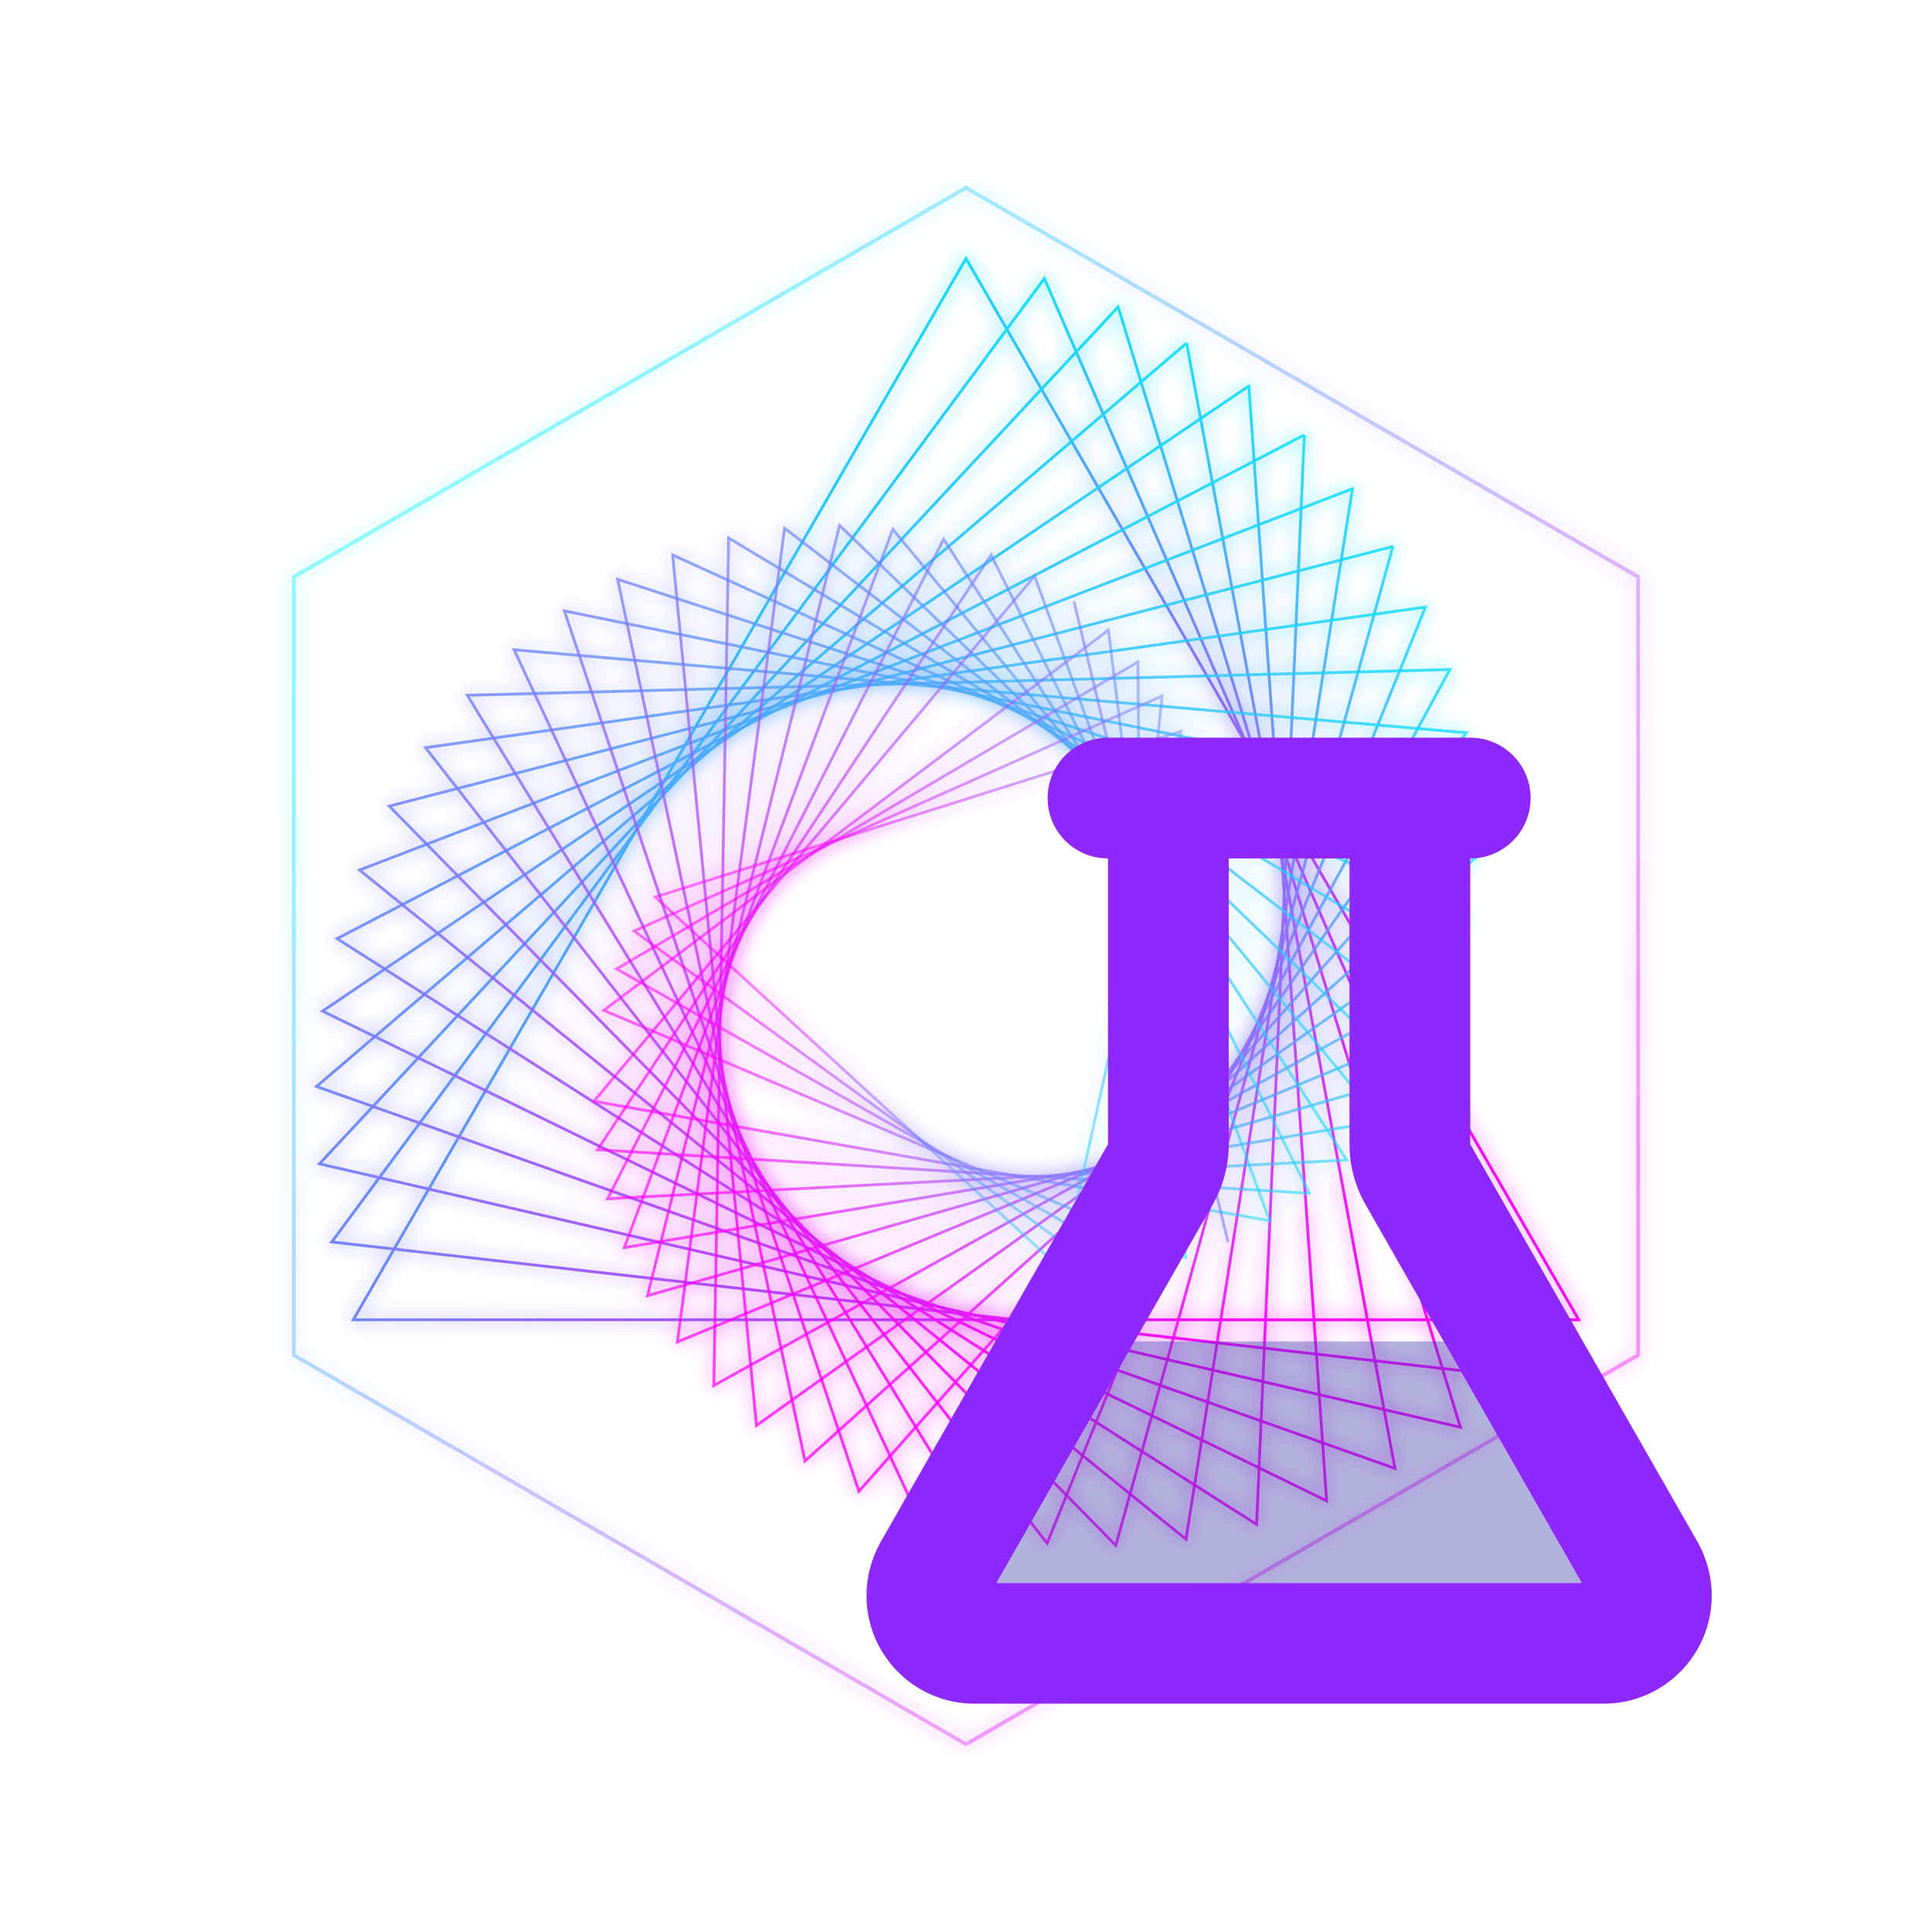
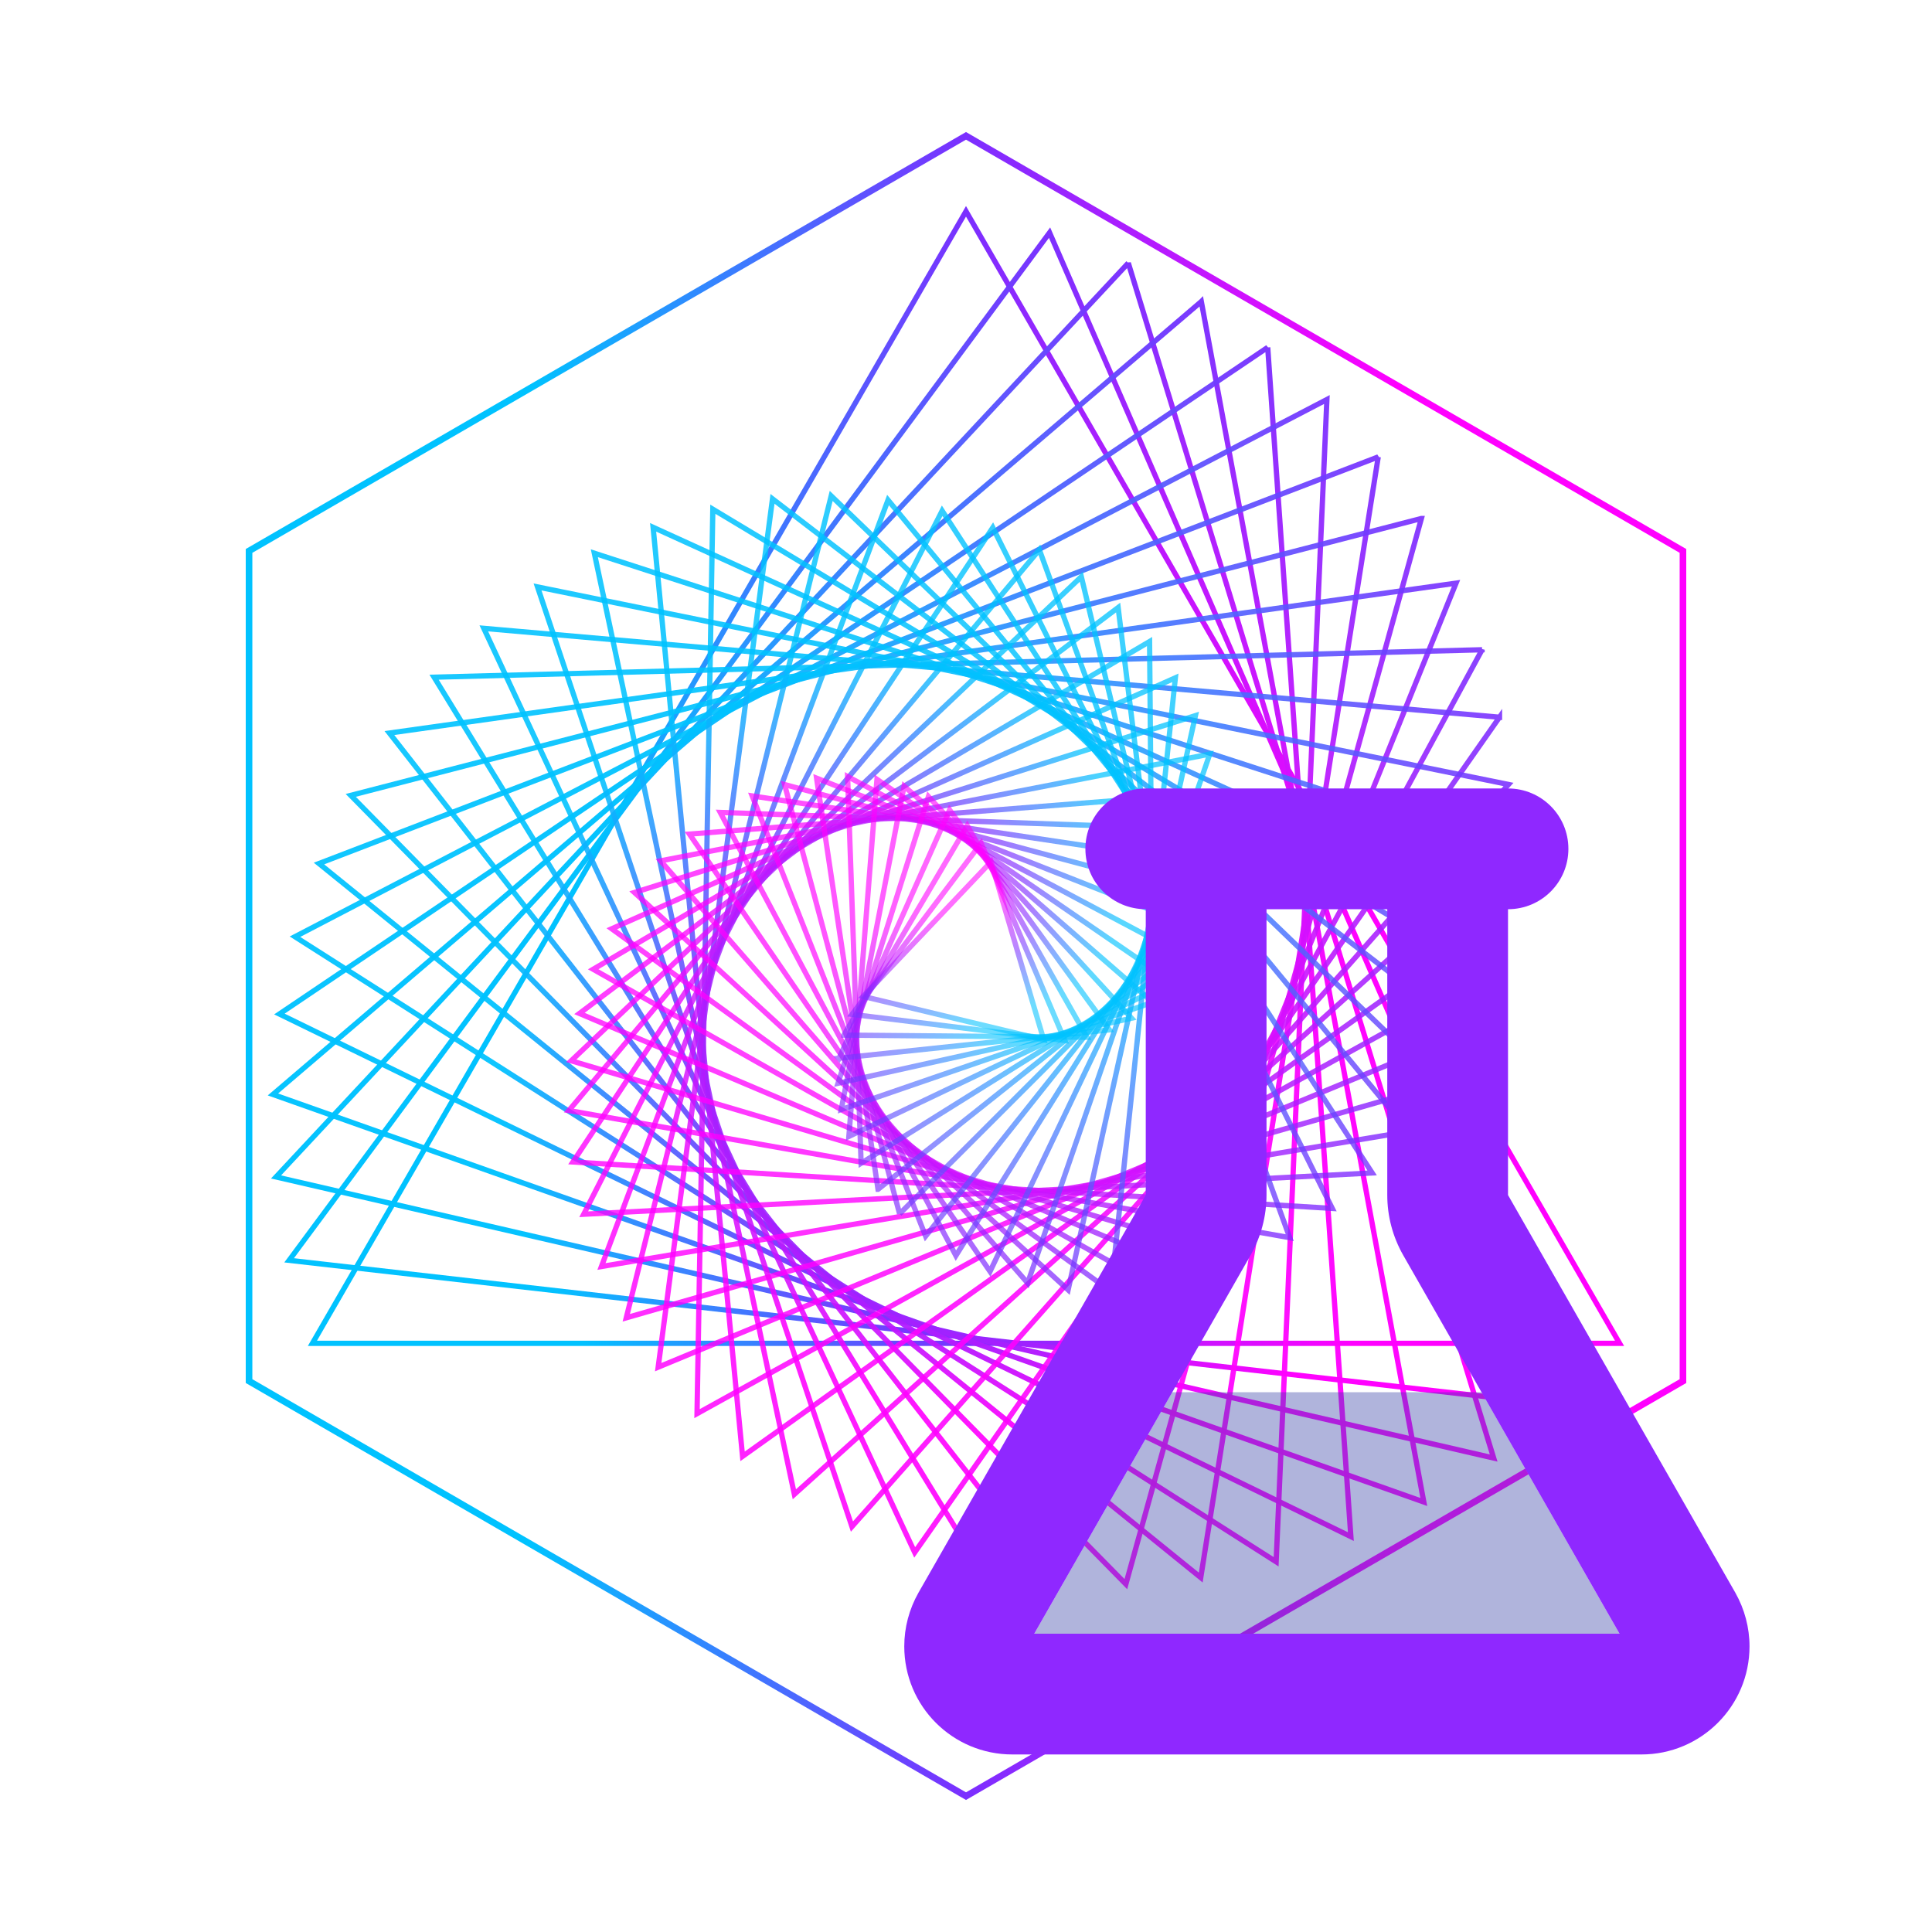
<svg xmlns="http://www.w3.org/2000/svg" id="Layer_1" data-name="Layer 1" viewBox="0 0 1024 1024">
  <defs>
    <style>
      .cls-1 {
-         opacity: .54;
-         stroke: url(#linear-gradient-25);
-         stroke-miterlimit: 4;
-         stroke-width: 1.5px;
-       }
- 
-       .cls-1, .cls-2, .cls-3, .cls-4, .cls-5, .cls-6, .cls-7, .cls-8, .cls-9, .cls-10, .cls-11, .cls-12, .cls-13, .cls-14, .cls-15, .cls-16, .cls-17, .cls-18, .cls-19, .cls-20, .cls-21, .cls-22, .cls-23, .cls-24, .cls-25, .cls-26, .cls-27 {
+         opacity: .58;
+         stroke: url(#linear-gradient-40);
+         stroke-miterlimit: 4;
+         stroke-width: 2.8px;
+       }
+ 
+       .cls-1, .cls-2, .cls-3, .cls-4, .cls-5, .cls-6, .cls-7, .cls-8, .cls-9, .cls-10, .cls-11, .cls-12, .cls-13, .cls-14, .cls-15, .cls-16, .cls-17, .cls-18, .cls-19, .cls-20, .cls-21, .cls-22, .cls-23, .cls-24, .cls-25, .cls-26, .cls-27, .cls-28, .cls-29, .cls-30, .cls-31, .cls-32, .cls-33, .cls-34, .cls-35, .cls-36, .cls-37, .cls-38, .cls-39, .cls-40, .cls-41 {
        fill: none;
      }

-       .cls-1, .cls-2, .cls-3, .cls-4, .cls-5, .cls-6, .cls-7, .cls-8, .cls-9, .cls-10, .cls-11, .cls-12, .cls-13, .cls-14, .cls-15, .cls-16, .cls-17, .cls-19, .cls-20, .cls-28, .cls-21, .cls-22, .cls-23, .cls-24, .cls-25, .cls-26, .cls-27 {
+       .cls-1, .cls-2, .cls-4, .cls-5, .cls-6, .cls-7, .cls-8, .cls-9, .cls-10, .cls-11, .cls-13, .cls-14, .cls-15, .cls-16, .cls-17, .cls-18, .cls-19, .cls-20, .cls-21, .cls-22, .cls-23, .cls-24, .cls-25, .cls-26, .cls-27, .cls-42, .cls-28, .cls-29, .cls-30, .cls-31, .cls-32, .cls-33, .cls-34, .cls-35, .cls-36, .cls-37, .cls-38, .cls-39, .cls-40, .cls-41 {
        isolation: isolate;
      }

      .cls-2 {
+         opacity: .97;
+         stroke: url(#linear-gradient-5);
+         stroke-miterlimit: 4;
+         stroke-width: 2.8px;
+       }
+ 
+       .cls-3 {
+         stroke: url(#linear-gradient-2);
+         stroke-width: 2.8px;
+       }
+ 
+       .cls-4 {
+         opacity: .7;
+         stroke: url(#linear-gradient-29);
+         stroke-miterlimit: 4;
+         stroke-width: 2.8px;
+       }
+ 
+       .cls-5 {
+         opacity: .63;
+         stroke: url(#linear-gradient-36);
+         stroke-miterlimit: 4;
+         stroke-width: 2.8px;
+       }
+ 
+       .cls-6 {
+         opacity: .66;
+         stroke: url(#linear-gradient-33);
+         stroke-miterlimit: 4;
+         stroke-width: 2.8px;
+       }
+ 
+       .cls-7 {
+         opacity: .89;
+         stroke: url(#linear-gradient-12);
+         stroke-miterlimit: 4;
+         stroke-width: 2.8px;
+       }
+ 
+       .cls-8 {
+         opacity: .6;
+         stroke: url(#linear-gradient-38);
+         stroke-miterlimit: 4;
+         stroke-width: 2.8px;
+       }
+ 
+       .cls-9 {
+         opacity: .94;
+         stroke: url(#linear-gradient-7);
+         stroke-miterlimit: 4;
+         stroke-width: 2.8px;
+       }
+ 
+       .cls-10 {
+         opacity: .69;
+         stroke: url(#linear-gradient-30);
+         stroke-miterlimit: 4;
+         stroke-width: 2.8px;
+       }
+ 
+       .cls-11 {
+         opacity: .92;
+         stroke: url(#linear-gradient-9);
+         stroke-miterlimit: 4;
+         stroke-width: 2.8px;
+       }
+ 
+       .cls-12 {
+         stroke: url(#linear-gradient);
+         stroke-width: 3.5px;
+       }
+ 
+       .cls-13 {
+         opacity: .8;
+         stroke: url(#linear-gradient-20);
+         stroke-miterlimit: 4;
+         stroke-width: 2.8px;
+       }
+ 
+       .cls-14 {
+         opacity: .76;
+         stroke: url(#linear-gradient-24);
+         stroke-miterlimit: 4;
+         stroke-width: 2.8px;
+       }
+ 
+       .cls-15 {
+         opacity: .88;
+         stroke: url(#linear-gradient-13);
+         stroke-miterlimit: 4;
+         stroke-width: 2.8px;
+       }
+ 
+       .cls-16 {
+         opacity: .59;
+         stroke: url(#linear-gradient-39);
+         stroke-miterlimit: 4;
+         stroke-width: 2.8px;
+       }
+ 
+       .cls-17 {
+         opacity: .73;
+         stroke: url(#linear-gradient-27);
+         stroke-miterlimit: 4;
+         stroke-width: 2.8px;
+       }
+ 
+       .cls-18 {
+         opacity: .83;
+         stroke: url(#linear-gradient-17);
+         stroke-miterlimit: 4;
+         stroke-width: 2.8px;
+       }
+ 
+       .cls-19 {
+         opacity: .57;
+         stroke: url(#linear-gradient-41);
+         stroke-miterlimit: 4;
+         stroke-width: 2.8px;
+       }
+ 
+       .cls-20 {
+         opacity: .65;
+         stroke: url(#linear-gradient-34);
+         stroke-miterlimit: 4;
+         stroke-width: 2.8px;
+       }
+ 
+       .cls-21 {
+         opacity: .67;
+         stroke: url(#linear-gradient-32);
+         stroke-miterlimit: 4;
+         stroke-width: 2.8px;
+       }
+ 
+       .cls-22 {
+         opacity: .81;
+         stroke: url(#linear-gradient-19);
+         stroke-miterlimit: 4;
+         stroke-width: 2.8px;
+       }
+ 
+       .cls-23 {
+         opacity: .79;
+         stroke: url(#linear-gradient-21);
+         stroke-miterlimit: 4;
+         stroke-width: 2.8px;
+       }
+ 
+       .cls-24 {
+         opacity: .64;
+         stroke: url(#linear-gradient-35);
+         stroke-miterlimit: 4;
+         stroke-width: 2.8px;
+       }
+ 
+       .cls-25 {
+         opacity: .71;
+         stroke: url(#linear-gradient-28);
+         stroke-miterlimit: 4;
+         stroke-width: 2.8px;
+       }
+ 
+       .cls-26 {
        opacity: .96;
-         stroke: url(#linear-gradient-4);
-         stroke-miterlimit: 4;
-         stroke-width: 1.5px;
-       }
- 
-       .cls-3 {
-         opacity: .9;
-         stroke: url(#linear-gradient-7);
-         stroke-miterlimit: 4;
-         stroke-width: 1.5px;
-       }
- 
-       .cls-4 {
-         opacity: .98;
-         stroke: url(#linear-gradient-3);
-         stroke-miterlimit: 4;
-         stroke-width: 1.5px;
-       }
- 
-       .cls-5 {
-         opacity: .78;
-         stroke: url(#linear-gradient-13);
-         stroke-miterlimit: 4;
-         stroke-width: 1.5px;
-       }
- 
-       .cls-6 {
-         opacity: .88;
-         stroke: url(#linear-gradient-8);
-         stroke-miterlimit: 4;
-         stroke-width: 1.5px;
-       }
- 
-       .cls-7 {
-         opacity: .62;
-         stroke: url(#linear-gradient-21);
-         stroke-miterlimit: 4;
-         stroke-width: 1.5px;
-       }
- 
-       .cls-8 {
-         opacity: .64;
-         stroke: url(#linear-gradient-20);
-         stroke-miterlimit: 4;
-         stroke-width: 1.5px;
-       }
- 
-       .cls-9 {
-         opacity: .84;
-         stroke: url(#linear-gradient-10);
-         stroke-miterlimit: 4;
-         stroke-width: 1.5px;
-       }
- 
-       .cls-10 {
-         opacity: .56;
-         stroke: url(#linear-gradient-24);
-         stroke-miterlimit: 4;
-         stroke-width: 1.5px;
-       }
- 
-       .cls-11 {
-         opacity: .68;
-         stroke: url(#linear-gradient-18);
-         stroke-miterlimit: 4;
-         stroke-width: 1.5px;
-       }
- 
-       .cls-12 {
-         opacity: .8;
-         stroke: url(#linear-gradient-12);
-         stroke-miterlimit: 4;
-         stroke-width: 1.5px;
-       }
- 
-       .cls-13 {
-         opacity: .76;
-         stroke: url(#linear-gradient-14);
-         stroke-miterlimit: 4;
-         stroke-width: 1.5px;
-       }
- 
-       .cls-29 {
-         filter: url(#glow);
-       }
- 
-       .cls-14 {
-         opacity: .6;
-         stroke: url(#linear-gradient-22);
-         stroke-miterlimit: 4;
-         stroke-width: 1.5px;
-       }
- 
-       .cls-15 {
+         stroke: url(#linear-gradient-6);
+         stroke-miterlimit: 4;
+         stroke-width: 2.8px;
+       }
+ 
+       .cls-43 {
+         fill: #8f28ff;
+       }
+ 
+       .cls-27 {
        opacity: .86;
-         stroke: url(#linear-gradient-9);
-         stroke-miterlimit: 4;
-         stroke-width: 1.5px;
-       }
- 
-       .cls-16 {
-         opacity: .72;
-         stroke: url(#linear-gradient-16);
-         stroke-miterlimit: 4;
-         stroke-width: 1.5px;
-       }
- 
-       .cls-17 {
-         opacity: .82;
-         stroke: url(#linear-gradient-11);
-         stroke-miterlimit: 4;
-         stroke-width: 1.5px;
-       }
- 
-       .cls-18 {
-         stroke: url(#linear-gradient-2);
-         stroke-width: 1.5px;
-       }
- 
-       .cls-19 {
-         opacity: .7;
-         stroke: url(#linear-gradient-17);
-         stroke-miterlimit: 4;
-         stroke-width: 1.5px;
-       }
- 
-       .cls-30 {
-         fill: #8f28ff;
-       }
- 
-       .cls-20 {
-         opacity: .92;
-         stroke: url(#linear-gradient-6);
-         stroke-miterlimit: 4;
-         stroke-width: 1.5px;
-       }
- 
-       .cls-28 {
+         stroke: url(#linear-gradient-15);
+         stroke-miterlimit: 4;
+         stroke-width: 2.8px;
+       }
+ 
+       .cls-42 {
        fill: #3a43a7;
        opacity: .4;
      }

-       .cls-21 {
-         opacity: .66;
-         stroke: url(#linear-gradient-19);
-         stroke-miterlimit: 4;
-         stroke-width: 1.5px;
-       }
- 
-       .cls-22 {
-         opacity: .94;
-         stroke: url(#linear-gradient-5);
-         stroke-miterlimit: 4;
-         stroke-width: 1.5px;
-       }
- 
-       .cls-23 {
-         opacity: .5;
-         stroke: url(#linear-gradient-27);
-         stroke-miterlimit: 4;
-         stroke-width: 1.5px;
-       }
- 
-       .cls-24 {
+       .cls-28 {
+         opacity: .82;
+         stroke: url(#linear-gradient-18);
+         stroke-miterlimit: 4;
+         stroke-width: 2.8px;
+       }
+ 
+       .cls-29 {
+         opacity: .78;
+         stroke: url(#linear-gradient-22);
+         stroke-miterlimit: 4;
+         stroke-width: 2.8px;
+       }
+ 
+       .cls-30 {
+         opacity: .98;
+         stroke: url(#linear-gradient-4);
+         stroke-miterlimit: 4;
+         stroke-width: 2.8px;
+       }
+ 
+       .cls-31 {
+         opacity: .93;
+         stroke: url(#linear-gradient-8);
+         stroke-miterlimit: 4;
+         stroke-width: 2.8px;
+       }
+ 
+       .cls-32 {
+         opacity: .91;
+         stroke: url(#linear-gradient-10);
+         stroke-miterlimit: 4;
+         stroke-width: 2.8px;
+       }
+ 
+       .cls-33 {
+         opacity: .85;
+         stroke: url(#linear-gradient-16);
+         stroke-miterlimit: 4;
+         stroke-width: 2.8px;
+       }
+ 
+       .cls-34 {
+         opacity: .87;
+         stroke: url(#linear-gradient-14);
+         stroke-miterlimit: 4;
+         stroke-width: 2.8px;
+       }
+ 
+       .cls-35 {
+         opacity: .99;
+         stroke: url(#linear-gradient-3);
+         stroke-miterlimit: 4;
+         stroke-width: 2.8px;
+       }
+ 
+       .cls-36 {
+         opacity: .9;
+         stroke: url(#linear-gradient-11);
+         stroke-miterlimit: 4;
+         stroke-width: 2.8px;
+       }
+ 
+       .cls-37 {
+         opacity: .75;
+         stroke: url(#linear-gradient-25);
+         stroke-miterlimit: 4;
+         stroke-width: 2.8px;
+       }
+ 
+       .cls-38 {
+         opacity: .77;
+         stroke: url(#linear-gradient-23);
+         stroke-miterlimit: 4;
+         stroke-width: 2.8px;
+       }
+ 
+       .cls-39 {
+         opacity: .62;
+         stroke: url(#linear-gradient-37);
+         stroke-miterlimit: 4;
+         stroke-width: 2.8px;
+       }
+ 
+       .cls-40 {
        opacity: .74;
-         stroke: url(#linear-gradient-15);
-         stroke-miterlimit: 4;
-         stroke-width: 1.5px;
-       }
- 
-       .cls-25 {
-         opacity: .58;
-         stroke: url(#linear-gradient-23);
-         stroke-miterlimit: 4;
-         stroke-width: 1.5px;
-       }
- 
-       .cls-26 {
-         opacity: .4;
-         stroke: url(#linear-gradient);
-         stroke-width: 2px;
-       }
- 
-       .cls-27 {
-         opacity: .52;
        stroke: url(#linear-gradient-26);
        stroke-miterlimit: 4;
-         stroke-width: 1.5px;
+         stroke-width: 2.8px;
+       }
+ 
+       .cls-41 {
+         opacity: .68;
+         stroke: url(#linear-gradient-31);
+         stroke-miterlimit: 4;
+         stroke-width: 2.8px;
      }
    </style>
-     <filter id="glow" x="-20%" y="-20%" width="140%" height="140%">
-       <feGaussianBlur result="blur" stdDeviation="5" />
-       <feComposite in="SourceGraphic" in2="blur" />
-     </filter>
-     <linearGradient id="linear-gradient" x1="-445.29" y1="1052.5" x2="-444.01" y2="1051.22" gradientTransform="translate(169479 463329) scale(380 -440)" gradientUnits="userSpaceOnUse">
-       <stop offset="0" stop-color="#00f2ff" />
-       <stop offset="1" stop-color="#f0f" />
-     </linearGradient>
-     <linearGradient id="linear-gradient-2" x1="-445.35" y1="1051.96" x2="-444.09" y2="1050.71" gradientTransform="translate(154476.597 315929) scale(346.4 -300)" gradientUnits="userSpaceOnUse">
-       <stop offset="0" stop-color="#00f2ff" />
-       <stop offset="1" stop-color="#f0f" />
-     </linearGradient>
-     <linearGradient id="linear-gradient-3" x1="-445.22" y1="1052.22" x2="-443.96" y2="1050.97" gradientTransform="translate(115070.052 324113.53) rotate(6.5) scale(338.6 -293.4)" gradientUnits="userSpaceOnUse">
-       <stop offset="0" stop-color="#00f2ff" />
-       <stop offset="1" stop-color="#f0f" />
-     </linearGradient>
-     <linearGradient id="linear-gradient-4" x1="-445.11" y1="1052.5" x2="-443.86" y2="1051.24" gradientTransform="translate(75920.317 327548.691) rotate(13) scale(331 -286.8)" gradientUnits="userSpaceOnUse">
-       <stop offset="0" stop-color="#00f2ff" />
-       <stop offset="1" stop-color="#f0f" />
-     </linearGradient>
-     <linearGradient id="linear-gradient-5" x1="-445.03" y1="1052.79" x2="-443.78" y2="1051.54" gradientTransform="translate(37497.071 326380.943) rotate(19.5) scale(323.4 -280.2)" gradientUnits="userSpaceOnUse">
-       <stop offset="0" stop-color="#00f2ff" />
-       <stop offset="1" stop-color="#f0f" />
-     </linearGradient>
-     <linearGradient id="linear-gradient-6" x1="-444.98" y1="1053.11" x2="-443.73" y2="1051.85" gradientTransform="translate(328.0719 320820.714) rotate(26) scale(315.8 -273.6)" gradientUnits="userSpaceOnUse">
-       <stop offset="0" stop-color="#00f2ff" />
-       <stop offset="1" stop-color="#f0f" />
-     </linearGradient>
-     <linearGradient id="linear-gradient-7" x1="-444.96" y1="1053.43" x2="-443.7" y2="1052.17" gradientTransform="translate(-35097.496 311137.721) rotate(32.5) scale(308.2 -267)" gradientUnits="userSpaceOnUse">
-       <stop offset="0" stop-color="#00f2ff" />
-       <stop offset="1" stop-color="#f0f" />
-     </linearGradient>
-     <linearGradient id="linear-gradient-8" x1="-444.96" y1="1053.76" x2="-443.71" y2="1052.51" gradientTransform="translate(-68335.267 297654.53) rotate(39) scale(300.6 -260.4)" gradientUnits="userSpaceOnUse">
-       <stop offset="0" stop-color="#00f2ff" />
-       <stop offset="1" stop-color="#f0f" />
-     </linearGradient>
-     <linearGradient id="linear-gradient-9" x1="-445" y1="1054.1" x2="-443.75" y2="1052.85" gradientTransform="translate(-98991.389 280740.012) rotate(45.5) scale(293 -253.8)" gradientUnits="userSpaceOnUse">
-       <stop offset="0" stop-color="#00f2ff" />
-       <stop offset="1" stop-color="#f0f" />
-     </linearGradient>
-     <linearGradient id="linear-gradient-10" x1="-445.08" y1="1054.44" x2="-443.82" y2="1053.19" gradientTransform="translate(-126727.191 260802.299) rotate(52) scale(285.4 -247.2)" gradientUnits="userSpaceOnUse">
-       <stop offset="0" stop-color="#00f2ff" />
-       <stop offset="1" stop-color="#f0f" />
-     </linearGradient>
-     <linearGradient id="linear-gradient-11" x1="-445.18" y1="1054.79" x2="-443.93" y2="1053.53" gradientTransform="translate(-151262.63 238280.653) rotate(58.5) scale(277.8 -240.6)" gradientUnits="userSpaceOnUse">
-       <stop offset="0" stop-color="#00f2ff" />
-       <stop offset="1" stop-color="#f0f" />
-     </linearGradient>
-     <linearGradient id="linear-gradient-12" x1="-445.32" y1="1055.12" x2="-444.07" y2="1053.86" gradientTransform="translate(-172416.929 213556.997) rotate(65) scale(270 -234)" gradientUnits="userSpaceOnUse">
-       <stop offset="0" stop-color="#00f2ff" />
-       <stop offset="1" stop-color="#f0f" />
-     </linearGradient>
-     <linearGradient id="linear-gradient-13" x1="-445.5" y1="1055.45" x2="-444.25" y2="1054.19" gradientTransform="translate(-189949.51 187267.317) rotate(71.5) scale(262.4 -227.4)" gradientUnits="userSpaceOnUse">
-       <stop offset="0" stop-color="#00f2ff" />
-       <stop offset="1" stop-color="#f0f" />
-     </linearGradient>
-     <linearGradient id="linear-gradient-14" x1="-445.71" y1="1055.76" x2="-444.46" y2="1054.5" gradientTransform="translate(-203814.936 159820.455) rotate(78) scale(254.8 -220.8)" gradientUnits="userSpaceOnUse">
-       <stop offset="0" stop-color="#00f2ff" />
-       <stop offset="1" stop-color="#f0f" />
-     </linearGradient>
-     <linearGradient id="linear-gradient-15" x1="-445.96" y1="1056.05" x2="-444.71" y2="1054.79" gradientTransform="translate(-213984.115 131700.228) rotate(84.5) scale(247.2 -214.2)" gradientUnits="userSpaceOnUse">
-       <stop offset="0" stop-color="#00f2ff" />
-       <stop offset="1" stop-color="#f0f" />
-     </linearGradient>
-     <linearGradient id="linear-gradient-16" x1="-446.24" y1="1056.32" x2="-444.99" y2="1055.06" gradientTransform="translate(-220489.203 103381.381) rotate(91) scale(239.6 -207.6)" gradientUnits="userSpaceOnUse">
-       <stop offset="0" stop-color="#00f2ff" />
-       <stop offset="1" stop-color="#f0f" />
-     </linearGradient>
-     <linearGradient id="linear-gradient-17" x1="-446.56" y1="1056.56" x2="-445.31" y2="1055.3" gradientTransform="translate(-223421.377 75322.025) rotate(97.5) scale(232 -201)" gradientUnits="userSpaceOnUse">
-       <stop offset="0" stop-color="#00f2ff" />
-       <stop offset="1" stop-color="#f0f" />
-     </linearGradient>
-     <linearGradient id="linear-gradient-18" x1="-446.91" y1="1056.77" x2="-445.65" y2="1055.51" gradientTransform="translate(-222927.167 47956.553) rotate(104) scale(224.4 -194.4)" gradientUnits="userSpaceOnUse">
-       <stop offset="0" stop-color="#00f2ff" />
-       <stop offset="1" stop-color="#f0f" />
-     </linearGradient>
-     <linearGradient id="linear-gradient-19" x1="-447.29" y1="1056.94" x2="-446.03" y2="1055.69" gradientTransform="translate(-219204.327 21689.144) rotate(110.5) scale(216.8 -187.8)" gradientUnits="userSpaceOnUse">
-       <stop offset="0" stop-color="#00f2ff" />
-       <stop offset="1" stop-color="#f0f" />
-     </linearGradient>
-     <linearGradient id="linear-gradient-20" x1="-447.69" y1="1057.07" x2="-446.44" y2="1055.82" gradientTransform="translate(-212496.883 -3112.225) rotate(117) scale(209.2 -181.2)" gradientUnits="userSpaceOnUse">
-       <stop offset="0" stop-color="#00f2ff" />
-       <stop offset="1" stop-color="#f0f" />
-     </linearGradient>
-     <linearGradient id="linear-gradient-21" x1="-448.13" y1="1057.16" x2="-446.87" y2="1055.91" gradientTransform="translate(-203089.301 -26120.733) rotate(123.5) scale(201.6 -174.6)" gradientUnits="userSpaceOnUse">
-       <stop offset="0" stop-color="#00f2ff" />
-       <stop offset="1" stop-color="#f0f" />
-     </linearGradient>
-     <linearGradient id="linear-gradient-22" x1="-448.59" y1="1057.2" x2="-447.33" y2="1055.94" gradientTransform="translate(-191243.036 -47123.583) rotate(130) scale(193.8 -168)" gradientUnits="userSpaceOnUse">
-       <stop offset="0" stop-color="#00f2ff" />
-       <stop offset="1" stop-color="#f0f" />
-     </linearGradient>
-     <linearGradient id="linear-gradient-23" x1="-450.82" y1="1057.42" x2="-449.82" y2="1056.42" gradientTransform="translate(-147225.106 -94391.101) rotate(136.5) scale(93.1 -161.4)" gradientUnits="userSpaceOnUse">
-       <stop offset="0" stop-color="#00f2ff" />
-       <stop offset="1" stop-color="#f0f" />
-     </linearGradient>
-     <linearGradient id="linear-gradient-24" x1="-449.56" y1="1057.1" x2="-448.31" y2="1055.85" gradientTransform="translate(-161914.494 -81877.986) rotate(143) scale(178.6 -154.8)" gradientUnits="userSpaceOnUse">
-       <stop offset="0" stop-color="#00f2ff" />
-       <stop offset="1" stop-color="#f0f" />
-     </linearGradient>
-     <linearGradient id="linear-gradient-25" x1="-450.08" y1="1056.96" x2="-448.82" y2="1055.71" gradientTransform="translate(-145131.241 -95395.764) rotate(149.5) scale(171 -148.2)" gradientUnits="userSpaceOnUse">
-       <stop offset="0" stop-color="#00f2ff" />
-       <stop offset="1" stop-color="#f0f" />
-     </linearGradient>
-     <linearGradient id="linear-gradient-26" x1="-450.6" y1="1056.75" x2="-449.35" y2="1055.5" gradientTransform="translate(-127449.529 -106224.044) rotate(156) scale(163.4 -141.6)" gradientUnits="userSpaceOnUse">
-       <stop offset="0" stop-color="#00f2ff" />
-       <stop offset="1" stop-color="#f0f" />
-     </linearGradient>
-     <linearGradient id="linear-gradient-27" x1="-451.13" y1="1056.47" x2="-449.88" y2="1055.22" gradientTransform="translate(-109255.802 -114342.288) rotate(162.5) scale(155.8 -135)" gradientUnits="userSpaceOnUse">
-       <stop offset="0" stop-color="#00f2ff" />
+     <linearGradient id="linear-gradient" x1="-168.99" y1="896.21" x2="-167.77" y2="896.21" gradientTransform="translate(64496 394845) scale(380 -440)" gradientUnits="userSpaceOnUse">
+       <stop offset="0" stop-color="#00c2ff" />
+       <stop offset=".5" stop-color="#7b2fff" />
+       <stop offset="1" stop-color="#f0f" />
+     </linearGradient>
+     <linearGradient id="linear-gradient-2" x1="-168.86" y1="897.11" x2="-167.68" y2="897.11" gradientTransform="translate(58802.522 269285) scale(346.4102 -300)" gradientUnits="userSpaceOnUse">
+       <stop offset="0" stop-color="#00c2ff" />
+       <stop offset=".5" stop-color="#7b2fff" />
+       <stop offset="1" stop-color="#f0f" />
+     </linearGradient>
+     <linearGradient id="linear-gradient-3" x1="-168.8" y1="897.27" x2="-167.62" y2="897.27" gradientTransform="translate(27370.964 268179.394) rotate(6.5) scale(338.7891 -293.4)" gradientUnits="userSpaceOnUse">
+       <stop offset="0" stop-color="#00c2ff" />
+       <stop offset=".5" stop-color="#7b2fff" />
+       <stop offset="1" stop-color="#f0f" />
+     </linearGradient>
+     <linearGradient id="linear-gradient-4" x1="-168.75" y1="897.43" x2="-167.57" y2="897.43" gradientTransform="translate(-3047.495 263491.919) rotate(13) scale(331.1681 -286.8)" gradientUnits="userSpaceOnUse">
+       <stop offset="0" stop-color="#00c2ff" />
+       <stop offset=".5" stop-color="#7b2fff" />
+       <stop offset="1" stop-color="#f0f" />
+     </linearGradient>
+     <linearGradient id="linear-gradient-5" x1="-168.72" y1="897.61" x2="-167.54" y2="897.61" gradientTransform="translate(-32054.847 255438.253) rotate(19.5) scale(323.5471 -280.2)" gradientUnits="userSpaceOnUse">
+       <stop offset="0" stop-color="#00c2ff" />
+       <stop offset=".5" stop-color="#7b2fff" />
+       <stop offset="1" stop-color="#f0f" />
+     </linearGradient>
+     <linearGradient id="linear-gradient-6" x1="-168.7" y1="897.8" x2="-167.52" y2="897.8" gradientTransform="translate(-59288.787 244276.899) rotate(26) scale(315.9261 -273.6)" gradientUnits="userSpaceOnUse">
+       <stop offset="0" stop-color="#00c2ff" />
+       <stop offset=".5" stop-color="#7b2fff" />
+       <stop offset="1" stop-color="#f0f" />
+     </linearGradient>
+     <linearGradient id="linear-gradient-7" x1="-168.7" y1="897.99" x2="-167.52" y2="897.99" gradientTransform="translate(-84427.384 230304.324) rotate(32.5) scale(308.3051 -267)" gradientUnits="userSpaceOnUse">
+       <stop offset="0" stop-color="#00c2ff" />
+       <stop offset=".5" stop-color="#7b2fff" />
+       <stop offset="1" stop-color="#f0f" />
+     </linearGradient>
+     <linearGradient id="linear-gradient-8" x1="-168.72" y1="898.18" x2="-167.54" y2="898.18" gradientTransform="translate(-107192.687 213848.836) rotate(39) scale(300.684 -260.4)" gradientUnits="userSpaceOnUse">
+       <stop offset="0" stop-color="#00c2ff" />
+       <stop offset=".5" stop-color="#7b2fff" />
+       <stop offset="1" stop-color="#f0f" />
+     </linearGradient>
+     <linearGradient id="linear-gradient-9" x1="-168.76" y1="898.38" x2="-167.58" y2="898.38" gradientTransform="translate(-127353.821 195264.548) rotate(45.5) scale(293.063 -253.8)" gradientUnits="userSpaceOnUse">
+       <stop offset="0" stop-color="#00c2ff" />
+       <stop offset=".5" stop-color="#7b2fff" />
+       <stop offset="1" stop-color="#f0f" />
+     </linearGradient>
+     <linearGradient id="linear-gradient-10" x1="-168.82" y1="898.57" x2="-167.64" y2="898.57" gradientTransform="translate(-144729.202 174925.208) rotate(52) scale(285.442 -247.2)" gradientUnits="userSpaceOnUse">
+       <stop offset="0" stop-color="#00c2ff" />
+       <stop offset=".5" stop-color="#7b2fff" />
+       <stop offset="1" stop-color="#f0f" />
+     </linearGradient>
+     <linearGradient id="linear-gradient-11" x1="-168.9" y1="898.77" x2="-167.72" y2="898.77" gradientTransform="translate(-159187.695 153217.263) rotate(58.5) scale(277.8209 -240.6)" gradientUnits="userSpaceOnUse">
+       <stop offset="0" stop-color="#00c2ff" />
+       <stop offset=".5" stop-color="#7b2fff" />
+       <stop offset="1" stop-color="#f0f" />
+     </linearGradient>
+     <linearGradient id="linear-gradient-12" x1="-169" y1="898.95" x2="-167.82" y2="898.95" gradientTransform="translate(-170649.368 130533.69) rotate(65) scale(270.1999 -234)" gradientUnits="userSpaceOnUse">
+       <stop offset="0" stop-color="#00c2ff" />
+       <stop offset=".5" stop-color="#7b2fff" />
+       <stop offset="1" stop-color="#f0f" />
+     </linearGradient>
+     <linearGradient id="linear-gradient-13" x1="-169.12" y1="899.13" x2="-167.94" y2="899.13" gradientTransform="translate(-179084.9 107267.165) rotate(71.5) scale(262.5789 -227.4)" gradientUnits="userSpaceOnUse">
+       <stop offset="0" stop-color="#00c2ff" />
+       <stop offset=".5" stop-color="#7b2fff" />
+       <stop offset="1" stop-color="#f0f" />
+     </linearGradient>
+     <linearGradient id="linear-gradient-14" x1="-169.26" y1="899.3" x2="-168.07" y2="899.3" gradientTransform="translate(-184514.598 83803.886) rotate(78) scale(254.9579 -220.8)" gradientUnits="userSpaceOnUse">
+       <stop offset="0" stop-color="#00c2ff" />
+       <stop offset=".5" stop-color="#7b2fff" />
+       <stop offset="1" stop-color="#f0f" />
+     </linearGradient>
+     <linearGradient id="linear-gradient-15" x1="-169.41" y1="899.45" x2="-168.23" y2="899.45" gradientTransform="translate(-187006.507 60517.456) rotate(84.5) scale(247.3369 -214.2)" gradientUnits="userSpaceOnUse">
+       <stop offset="0" stop-color="#00c2ff" />
+       <stop offset=".5" stop-color="#7b2fff" />
+       <stop offset="1" stop-color="#f0f" />
+     </linearGradient>
+     <linearGradient id="linear-gradient-16" x1="-169.59" y1="899.59" x2="-168.41" y2="899.59" gradientTransform="translate(-186673.577 37763.124) rotate(91) scale(239.7158 -207.6)" gradientUnits="userSpaceOnUse">
+       <stop offset="0" stop-color="#00c2ff" />
+       <stop offset=".5" stop-color="#7b2fff" />
+       <stop offset="1" stop-color="#f0f" />
+     </linearGradient>
+     <linearGradient id="linear-gradient-17" x1="-169.79" y1="899.72" x2="-168.61" y2="899.72" gradientTransform="translate(-183670.594 15872.521) rotate(97.5) scale(232.0948 -201)" gradientUnits="userSpaceOnUse">
+       <stop offset="0" stop-color="#00c2ff" />
+       <stop offset=".5" stop-color="#7b2fff" />
+       <stop offset="1" stop-color="#f0f" />
+     </linearGradient>
+     <linearGradient id="linear-gradient-18" x1="-170" y1="899.82" x2="-168.82" y2="899.82" gradientTransform="translate(-178190.04 -4851.107) rotate(104) scale(224.4738 -194.4)" gradientUnits="userSpaceOnUse">
+       <stop offset="0" stop-color="#00c2ff" />
+       <stop offset=".5" stop-color="#7b2fff" />
+       <stop offset="1" stop-color="#f0f" />
+     </linearGradient>
+     <linearGradient id="linear-gradient-19" x1="-170.23" y1="899.89" x2="-169.05" y2="899.89" gradientTransform="translate(-170457.748 -24137.063) rotate(110.5) scale(216.8528 -187.8)" gradientUnits="userSpaceOnUse">
+       <stop offset="0" stop-color="#00c2ff" />
+       <stop offset=".5" stop-color="#7b2fff" />
+       <stop offset="1" stop-color="#f0f" />
+     </linearGradient>
+     <linearGradient id="linear-gradient-20" x1="-170.47" y1="899.94" x2="-169.29" y2="899.94" gradientTransform="translate(-160728.042 -41750.793) rotate(117) scale(209.2317 -181.2)" gradientUnits="userSpaceOnUse">
+       <stop offset="0" stop-color="#00c2ff" />
+       <stop offset=".5" stop-color="#7b2fff" />
+       <stop offset="1" stop-color="#f0f" />
+     </linearGradient>
+     <linearGradient id="linear-gradient-21" x1="-170.73" y1="899.97" x2="-169.55" y2="899.97" gradientTransform="translate(-149278.325 -57496.636) rotate(123.5) scale(201.6107 -174.6)" gradientUnits="userSpaceOnUse">
+       <stop offset="0" stop-color="#00c2ff" />
+       <stop offset=".5" stop-color="#7b2fff" />
+       <stop offset="1" stop-color="#f0f" />
+     </linearGradient>
+     <linearGradient id="linear-gradient-22" x1="-171" y1="899.96" x2="-169.82" y2="899.96" gradientTransform="translate(-136403.698 -71220.033) rotate(130) scale(193.9897 -168)" gradientUnits="userSpaceOnUse">
+       <stop offset="0" stop-color="#00c2ff" />
+       <stop offset=".5" stop-color="#7b2fff" />
+       <stop offset="1" stop-color="#f0f" />
+     </linearGradient>
+     <linearGradient id="linear-gradient-23" x1="-171.28" y1="899.92" x2="-170.1" y2="899.92" gradientTransform="translate(-122411.217 -82808.836) rotate(136.5) scale(186.3687 -161.4)" gradientUnits="userSpaceOnUse">
+       <stop offset="0" stop-color="#00c2ff" />
+       <stop offset=".5" stop-color="#7b2fff" />
+       <stop offset="1" stop-color="#f0f" />
+     </linearGradient>
+     <linearGradient id="linear-gradient-24" x1="-171.57" y1="899.84" x2="-170.39" y2="899.84" gradientTransform="translate(-107614.115 -92193.954) rotate(143) scale(178.7476 -154.8)" gradientUnits="userSpaceOnUse">
+       <stop offset="0" stop-color="#00c2ff" />
+       <stop offset=".5" stop-color="#7b2fff" />
+       <stop offset="1" stop-color="#f0f" />
+     </linearGradient>
+     <linearGradient id="linear-gradient-25" x1="-171.86" y1="899.73" x2="-170.68" y2="899.73" gradientTransform="translate(-92326.061 -99349.262) rotate(149.5) scale(171.1266 -148.2)" gradientUnits="userSpaceOnUse">
+       <stop offset="0" stop-color="#00c2ff" />
+       <stop offset=".5" stop-color="#7b2fff" />
+       <stop offset="1" stop-color="#f0f" />
+     </linearGradient>
+     <linearGradient id="linear-gradient-26" x1="-172.15" y1="899.57" x2="-170.97" y2="899.57" gradientTransform="translate(-76855.522 -104290.542) rotate(156) scale(163.5056 -141.6)" gradientUnits="userSpaceOnUse">
+       <stop offset="0" stop-color="#00c2ff" />
+       <stop offset=".5" stop-color="#7b2fff" />
+       <stop offset="1" stop-color="#f0f" />
+     </linearGradient>
+     <linearGradient id="linear-gradient-27" x1="-172.45" y1="899.38" x2="-171.27" y2="899.38" gradientTransform="translate(-61500.427 -107074.139) rotate(162.5) scale(155.8846 -135)" gradientUnits="userSpaceOnUse">
+       <stop offset="0" stop-color="#00c2ff" />
+       <stop offset=".5" stop-color="#7b2fff" />
+       <stop offset="1" stop-color="#f0f" />
+     </linearGradient>
+     <linearGradient id="linear-gradient-28" x1="-172.75" y1="899.14" x2="-171.57" y2="899.14" gradientTransform="translate(-46543.004 -107794.522) rotate(169) scale(148.2635 -128.4)" gradientUnits="userSpaceOnUse">
+       <stop offset="0" stop-color="#00c2ff" />
+       <stop offset=".5" stop-color="#7b2fff" />
+       <stop offset="1" stop-color="#f0f" />
+     </linearGradient>
+     <linearGradient id="linear-gradient-29" x1="-173.04" y1="898.85" x2="-171.86" y2="898.85" gradientTransform="translate(-32245.068 -106581.469) rotate(175.5) scale(140.6425 -121.8)" gradientUnits="userSpaceOnUse">
+       <stop offset="0" stop-color="#00c2ff" />
+       <stop offset=".5" stop-color="#7b2fff" />
+       <stop offset="1" stop-color="#f0f" />
+     </linearGradient>
+     <linearGradient id="linear-gradient-30" x1="-173.32" y1="898.5" x2="-172.14" y2="898.5" gradientTransform="translate(-18843.771 -103596.588) rotate(-178) scale(133.0215 -115.2)" gradientUnits="userSpaceOnUse">
+       <stop offset="0" stop-color="#00c2ff" />
+       <stop offset=".5" stop-color="#7b2fff" />
+       <stop offset="1" stop-color="#f0f" />
+     </linearGradient>
+     <linearGradient id="linear-gradient-31" x1="-173.6" y1="898.11" x2="-172.42" y2="898.11" gradientTransform="translate(-6547.875 -99029.337) rotate(-171.5) scale(125.4005 -108.6)" gradientUnits="userSpaceOnUse">
+       <stop offset="0" stop-color="#00c2ff" />
+       <stop offset=".5" stop-color="#7b2fff" />
+       <stop offset="1" stop-color="#f0f" />
+     </linearGradient>
+     <linearGradient id="linear-gradient-32" x1="-173.86" y1="897.65" x2="-172.68" y2="897.65" gradientTransform="translate(4465.416 -93092.698) rotate(-165) scale(117.7795 -102)" gradientUnits="userSpaceOnUse">
+       <stop offset="0" stop-color="#00c2ff" />
+       <stop offset=".5" stop-color="#7b2fff" />
+       <stop offset="1" stop-color="#f0f" />
+     </linearGradient>
+     <linearGradient id="linear-gradient-33" x1="-174.11" y1="897.13" x2="-172.93" y2="897.13" gradientTransform="translate(14052.968 -86018.447) rotate(-158.5) scale(110.1584 -95.4)" gradientUnits="userSpaceOnUse">
+       <stop offset="0" stop-color="#00c2ff" />
+       <stop offset=".5" stop-color="#7b2fff" />
+       <stop offset="1" stop-color="#f0f" />
+     </linearGradient>
+     <linearGradient id="linear-gradient-34" x1="-174.34" y1="896.54" x2="-173.16" y2="896.54" gradientTransform="translate(22107.601 -78052.142) rotate(-152) scale(102.5374 -88.8)" gradientUnits="userSpaceOnUse">
+       <stop offset="0" stop-color="#00c2ff" />
+       <stop offset=".5" stop-color="#7b2fff" />
+       <stop offset="1" stop-color="#f0f" />
+     </linearGradient>
+     <linearGradient id="linear-gradient-35" x1="-174.55" y1="895.87" x2="-173.37" y2="895.87" gradientTransform="translate(28559.207 -69447.99) rotate(-145.5) scale(94.9164 -82.2)" gradientUnits="userSpaceOnUse">
+       <stop offset="0" stop-color="#00c2ff" />
+       <stop offset=".5" stop-color="#7b2fff" />
+       <stop offset="1" stop-color="#f0f" />
+     </linearGradient>
+     <linearGradient id="linear-gradient-36" x1="-174.73" y1="895.1" x2="-173.55" y2="895.1" gradientTransform="translate(33375.291 -60463.66) rotate(-139) scale(87.2954 -75.6)" gradientUnits="userSpaceOnUse">
+       <stop offset="0" stop-color="#00c2ff" />
+       <stop offset=".5" stop-color="#7b2fff" />
+       <stop offset="1" stop-color="#f0f" />
+     </linearGradient>
+     <linearGradient id="linear-gradient-37" x1="-174.88" y1="894.22" x2="-173.7" y2="894.22" gradientTransform="translate(36560.68 -51355.011) rotate(-132.5) scale(79.6743 -69)" gradientUnits="userSpaceOnUse">
+       <stop offset="0" stop-color="#00c2ff" />
+       <stop offset=".5" stop-color="#7b2fff" />
+       <stop offset="1" stop-color="#f0f" />
+     </linearGradient>
+     <linearGradient id="linear-gradient-38" x1="-174.99" y1="893.21" x2="-173.81" y2="893.21" gradientTransform="translate(38156.647 -42371.087) rotate(-126) scale(72.0533 -62.4)" gradientUnits="userSpaceOnUse">
+       <stop offset="0" stop-color="#00c2ff" />
+       <stop offset=".5" stop-color="#7b2fff" />
+       <stop offset="1" stop-color="#f0f" />
+     </linearGradient>
+     <linearGradient id="linear-gradient-39" x1="-175.06" y1="892.01" x2="-173.88" y2="892.01" gradientTransform="translate(38239.3 -33749.155) rotate(-119.5) scale(64.4323 -55.8)" gradientUnits="userSpaceOnUse">
+       <stop offset="0" stop-color="#00c2ff" />
+       <stop offset=".5" stop-color="#7b2fff" />
+       <stop offset="1" stop-color="#f0f" />
+     </linearGradient>
+     <linearGradient id="linear-gradient-40" x1="-175.08" y1="890.57" x2="-173.9" y2="890.57" gradientTransform="translate(36917.345 -25710.096) rotate(-113) scale(56.8113 -49.2)" gradientUnits="userSpaceOnUse">
+       <stop offset="0" stop-color="#00c2ff" />
+       <stop offset=".5" stop-color="#7b2fff" />
+       <stop offset="1" stop-color="#f0f" />
+     </linearGradient>
+     <linearGradient id="linear-gradient-41" x1="-175.03" y1="888.79" x2="-173.84" y2="888.79" gradientTransform="translate(34329.332 -18454.181) rotate(-106.5) scale(49.1902 -42.6)" gradientUnits="userSpaceOnUse">
+       <stop offset="0" stop-color="#00c2ff" />
+       <stop offset=".5" stop-color="#7b2fff" />
      <stop offset="1" stop-color="#f0f" />
    </linearGradient>
  </defs>
-   <g class="cls-29">
-     <path class="cls-26" d="M512,99.5l356.25,206.25v412.5l-356.25,206.25-356.25-206.25v-412.5l356.25-206.25Z" />
+   <g>
+     <path class="cls-12" d="M512,72l380,220v440l-380,220-380-220v-440l380-220Z" />
    <g id="spiral">
-       <path class="cls-18" d="M512,137L187.25,699.5h649.5L512,137Z" />
-       <path class="cls-4" d="M553.52,147.61l-377.67,510.65,630.79,71.87-253.12-582.52Z" />
-       <path class="cls-2" d="M592.64,162.69l-423.33,454.16,604.72,139.61-181.39-593.77Z" />
-       <path class="cls-22" d="M628.92,181.84l-461.17,394.03,571.59,202.41-110.42-596.45Z" />
-       <path class="cls-20" d="M661.92,204.61l-490.98,331.3,532.2,259.57-41.21-590.87Z" />
-       <path class="cls-3" d="M691.32,230.52L178.65,497.49l487.37,310.49,25.3-577.47Z" />
-       <path class="cls-6" d="M716.84,259.04L190.57,461.13l438.02,354.7,88.26-556.79Z" />
-       <path class="cls-15" d="M738.28,289.64L206.33,427.26l385.06,391.84,146.89-529.47Z" />
-       <path class="cls-9" d="M755.5,321.76l-529.97,74.52,329.46,421.68,200.52-496.2Z" />
-       <path class="cls-17" d="M768.43,354.86l-520.73,13.65,272.16,444.12,248.57-457.77Z" />
-       <path class="cls-12" d="M777.1,388.38l-504.62-43.99,213.95,458.82,290.67-414.83Z" />
-       <path class="cls-5" d="M781.56,421.81l-482.4-98,156.11,466.58,326.28-368.58Z" />
-       <path class="cls-13" d="M781.97,454.62l-454.62-147.58,99.33,467.31,355.29-319.73Z" />
-       <path class="cls-24" d="M778.52,486.34l-421.99-192.19,44.42,461.37,377.56-269.18Z" />
-       <path class="cls-16" d="M771.46,516.53l-385.27-231.38-7.84,449.18,393.11-217.8Z" />
-       <path class="cls-19" d="M761.1,544.79l-345.26-264.83-56.78,431.28,402.04-166.45Z" />
-       <path class="cls-11" d="M747.78,570.79l-302.78-292.31-101.79,408.25,404.57-115.95Z" />
-       <path class="cls-21" d="M731.88,594.21l-258.65-313.7-142.36,380.76,401.01-67.06Z" />
-       <path class="cls-8" d="M713.81,614.83l-213.68-328.99-178.08,349.5,391.76-20.51Z" />
-       <path class="cls-7" d="M694,632.46l-168.68-338.29-208.63,315.21,377.31,23.09Z" />
-       <path class="cls-14" d="M672.87,646.99l-124.52-341.66-233.57,278.36,358.09,63.3Z" />
-       <path class="cls-25" d="M650.88,658.34l-81.69-339.68h0l81.69,339.68Z" />
-       <path class="cls-10" d="M628.45,666.54l-40.96-332.57-267.44,201.53,308.4,131.04Z" />
-       <path class="cls-1" d="M606.02,671.62l-2.9-320.79-276.26,162.73,279.16,158.06Z" />
-       <path class="cls-27" d="M583.99,673.7l31.96-304.85-279.89,124.61,247.93,180.24Z" />
-       <path class="cls-23" d="M562.74,672.94l63.19-285.33-278.6,87.84,215.42,197.49Z" />
+       <path class="cls-3" d="M512,112L165.59,712h692.82L512,112Z" />
+       <path class="cls-35" d="M556.29,123.31L153.25,667.99l673.22,76.7L556.29,123.31Z" />
+       <path class="cls-30" d="M598.02,139.4l-451.71,484.4,645.36,148.99-193.65-633.4Z" />
+       <path class="cls-2" d="M636.71,159.83l-492.05,420.25,609.98,216-117.92-636.26Z" />
+       <path class="cls-26" d="M671.92,184.12L148.09,537.45l567.9,276.99-44.08-630.31Z" />
+       <path class="cls-9" d="M703.28,211.75L156.34,496.47l520.04,331.3,26.9-616.02Z" />
+       <path class="cls-31" d="M730.5,242.17L169.07,457.69l467.35,378.45,94.07-593.96Z" />
+       <path class="cls-11" d="M753.36,274.81L185.91,421.57l410.82,418.05,156.64-564.81Z" />
+       <path class="cls-32" d="M771.73,309.08l-565.33,79.45,351.47,449.86,213.86-529.31Z" />
+       <path class="cls-36" d="M785.53,344.38l-555.45,14.54,290.32,473.76,265.13-488.31Z" />
+       <path class="cls-7" d="M794.77,380.14l-538.34-47.1,228.38,489.77,309.96-442.67Z" />
+       <path class="cls-15" d="M799.53,415.79l-514.62-104.7,166.64,498.02,347.98-393.32Z" />
+       <path class="cls-34" d="M799.97,450.79l-484.96-157.57,106.02,498.77,378.94-341.2Z" />
+       <path class="cls-27" d="M796.29,484.63l-450.13-205.14,47.41,492.4,402.72-287.26Z" />
+       <path class="cls-33" d="M788.76,516.83l-410.95-246.93-8.37,479.36,419.32-232.43Z" />
+       <path class="cls-18" d="M777.71,546.98l-368.27-282.58-60.59,460.22,428.86-177.64Z" />
+       <path class="cls-28" d="M763.5,574.71l-322.95-311.87-108.61,435.61,431.56-123.75Z" />
+       <path class="cls-22" d="M746.54,599.69l-275.87-334.66-151.89,406.24,427.76-71.58Z" />
+       <path class="cls-13" d="M727.27,621.68l-227.91-350.95-189.98,372.85,417.89-21.9Z" />
+       <path class="cls-23" d="M706.13,640.49l-179.92-360.86-222.55,336.24,402.47,24.62Z" />
+       <path class="cls-29" d="M683.59,655.98l-132.7-364.58-249.39,297.21,382.09,67.37Z" />
+       <path class="cls-38" d="M660.13,668.1l-87.01-362.44-270.37,256.58,357.39,105.86Z" />
+       <path class="cls-14" d="M636.21,676.84l-43.57-354.83-285.51,215.15,329.08,139.68Z" />
+       <path class="cls-37" d="M612.29,682.26l-2.99-342.24-294.9,173.71,297.88,168.53Z" />
+       <path class="cls-40" d="M588.79,684.48l34.18-325.22-298.74,133.01,264.56,192.21Z" />
+       <path class="cls-17" d="M566.13,683.67l67.48-304.38-297.34,93.75,229.86,210.63Z" />
+       <path class="cls-25" d="M544.67,680.05l96.54-280.37-291.08,56.58,194.54,223.79Z" />
+       <path class="cls-4" d="M524.74,673.9l121.1-253.88-280.42,22.07,159.32,231.81Z" />
+       <path class="cls-10" d="M506.64,665.51l140.98-225.62-265.88-9.28,124.9,234.9Z" />
+       <path class="cls-41" d="M490.6,655.21l156.13-196.28-248.05-37.07,91.92,233.35Z" />
+       <path class="cls-21" d="M476.8,643.37l166.57-166.57-227.53-60.97,60.97,227.53Z" />
+       <path class="cls-6" d="M465.38,630.35l172.42-137.15-204.99-80.75,32.56,217.9Z" />
+       <path class="cls-20" d="M456.41,616.54l173.91-108.67-181.07-96.28,7.16,204.95Z" />
+       <path class="cls-24" d="M449.92,602.32l171.34-81.73-156.45-107.52-14.89,189.25Z" />
+       <path class="cls-5" d="M445.87,588.07l165.08-56.84-131.77-114.54-33.31,171.38Z" />
+       <path class="cls-39" d="M444.17,574.15l155.57-34.49-107.65-117.48-47.92,151.97Z" />
+       <path class="cls-8" d="M444.69,560.9l143.32-15.06-84.7-116.58-58.61,131.65Z" />
+       <path class="cls-16" d="M447.25,548.64l128.86,1.12-63.46-112.16-65.4,111.03Z" />
+       <path class="cls-1" d="M451.61,537.63l112.78,13.85-44.4-104.59-68.38,90.74Z" />
+       <path class="cls-19" d="M457.54,528.13l95.66,22.97-27.94-94.33-67.72,71.36Z" />
    </g>
  </g>
-   <path class="cls-28" d="M528.16,838.99l73.1-128h164l73.1,128h-310.3.1Z" />
-   <path class="cls-30" d="M619.26,390.99h160c17.7,0,32,14.3,32,32s-14.3,32-32,32v151.5l120.5,210.8c4.9,8.7,7.5,18.5,7.5,28.4,0,31.6-25.6,57.3-57.3,57.3h-333.4c-31.7,0-57.3-25.6-57.3-57.3,0-10,2.6-19.7,7.5-28.4l120.5-210.8v-151.5c-17.7,0-32-14.3-32-32s14.3-32,32-32h32ZM651.26,454.99v151.5c0,11.1-2.9,22.1-8.4,31.8l-114.7,200.7h310.2l-114.7-200.7c-5.5-9.7-8.4-20.6-8.4-31.8v-151.5h-64Z" />
+   <path class="cls-42" d="M548.18,865.9l73.1-128h164l73.1,128h-310.3.1Z" />
+   <path class="cls-43" d="M639.28,417.9h160c17.7,0,32,14.3,32,32s-14.3,32-32,32v151.5l120.5,210.8c4.9,8.7,7.5,18.5,7.5,28.4,0,31.6-25.6,57.3-57.3,57.3h-333.4c-31.7,0-57.3-25.6-57.3-57.3,0-10,2.6-19.7,7.5-28.4l120.5-210.8v-151.5c-17.7,0-32-14.3-32-32s14.3-32,32-32h32ZM671.28,481.9v151.5c0,11.1-2.9,22.1-8.4,31.8l-114.7,200.7h310.2l-114.7-200.7c-5.5-9.7-8.4-20.6-8.4-31.8v-151.5h-64Z" />
</svg>
